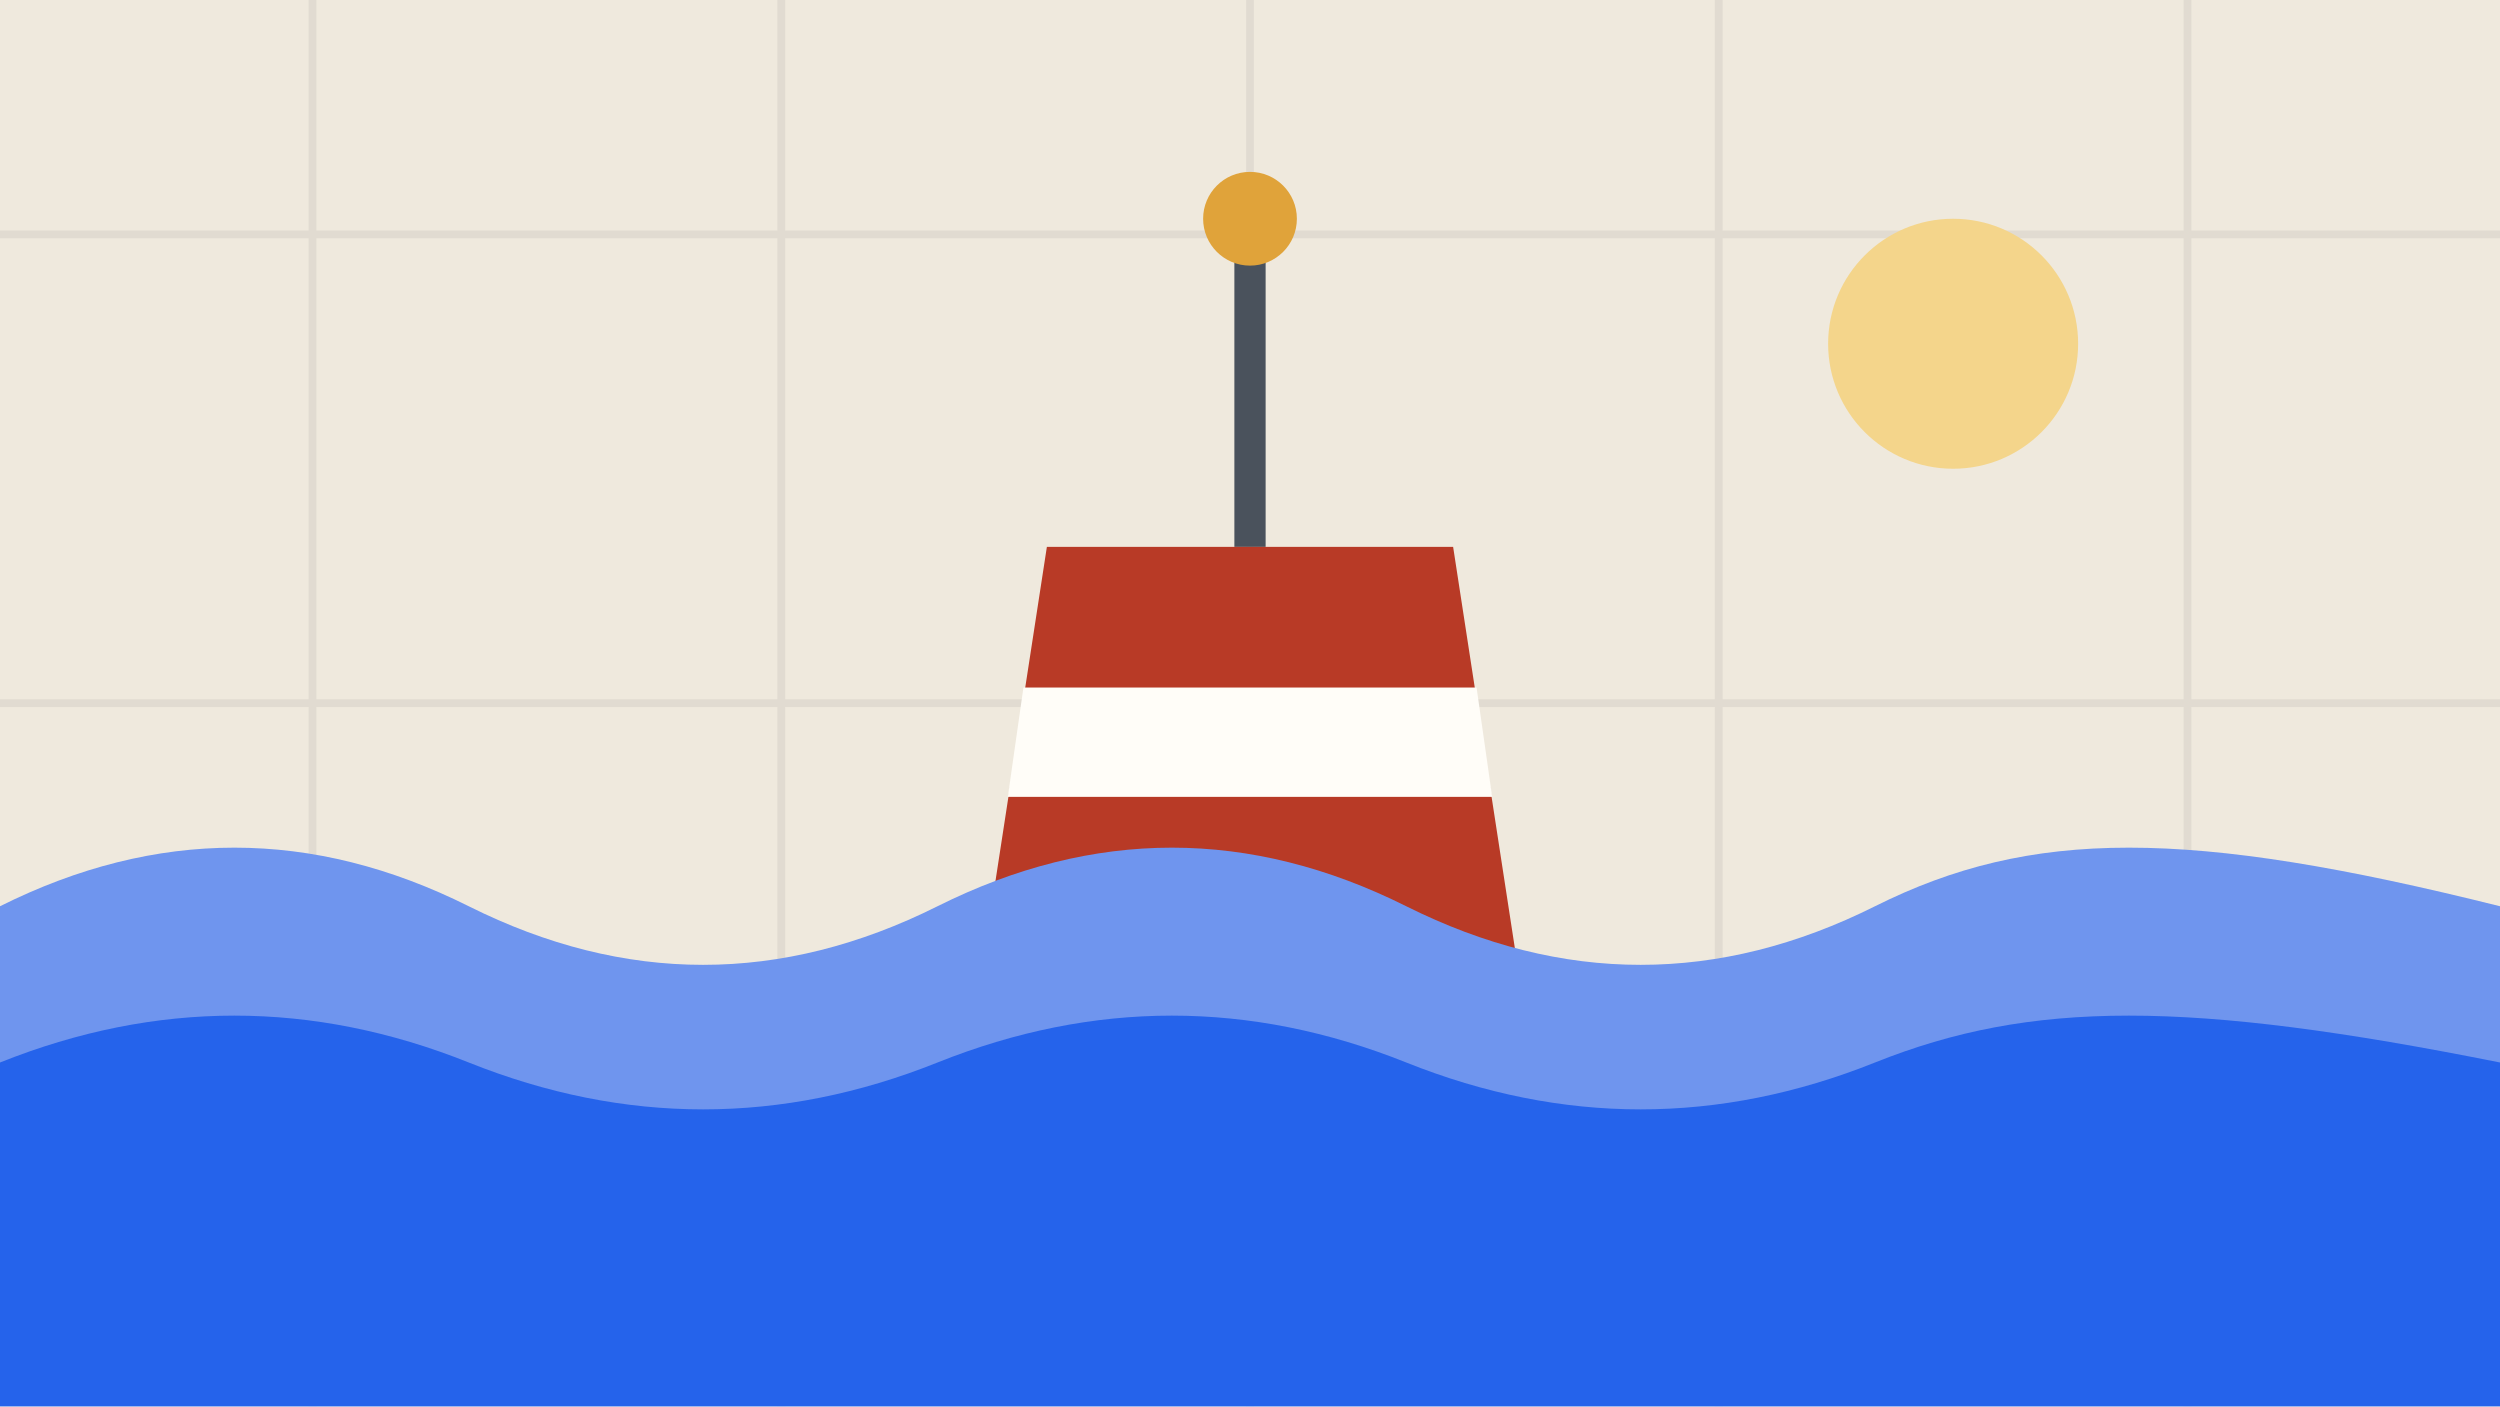
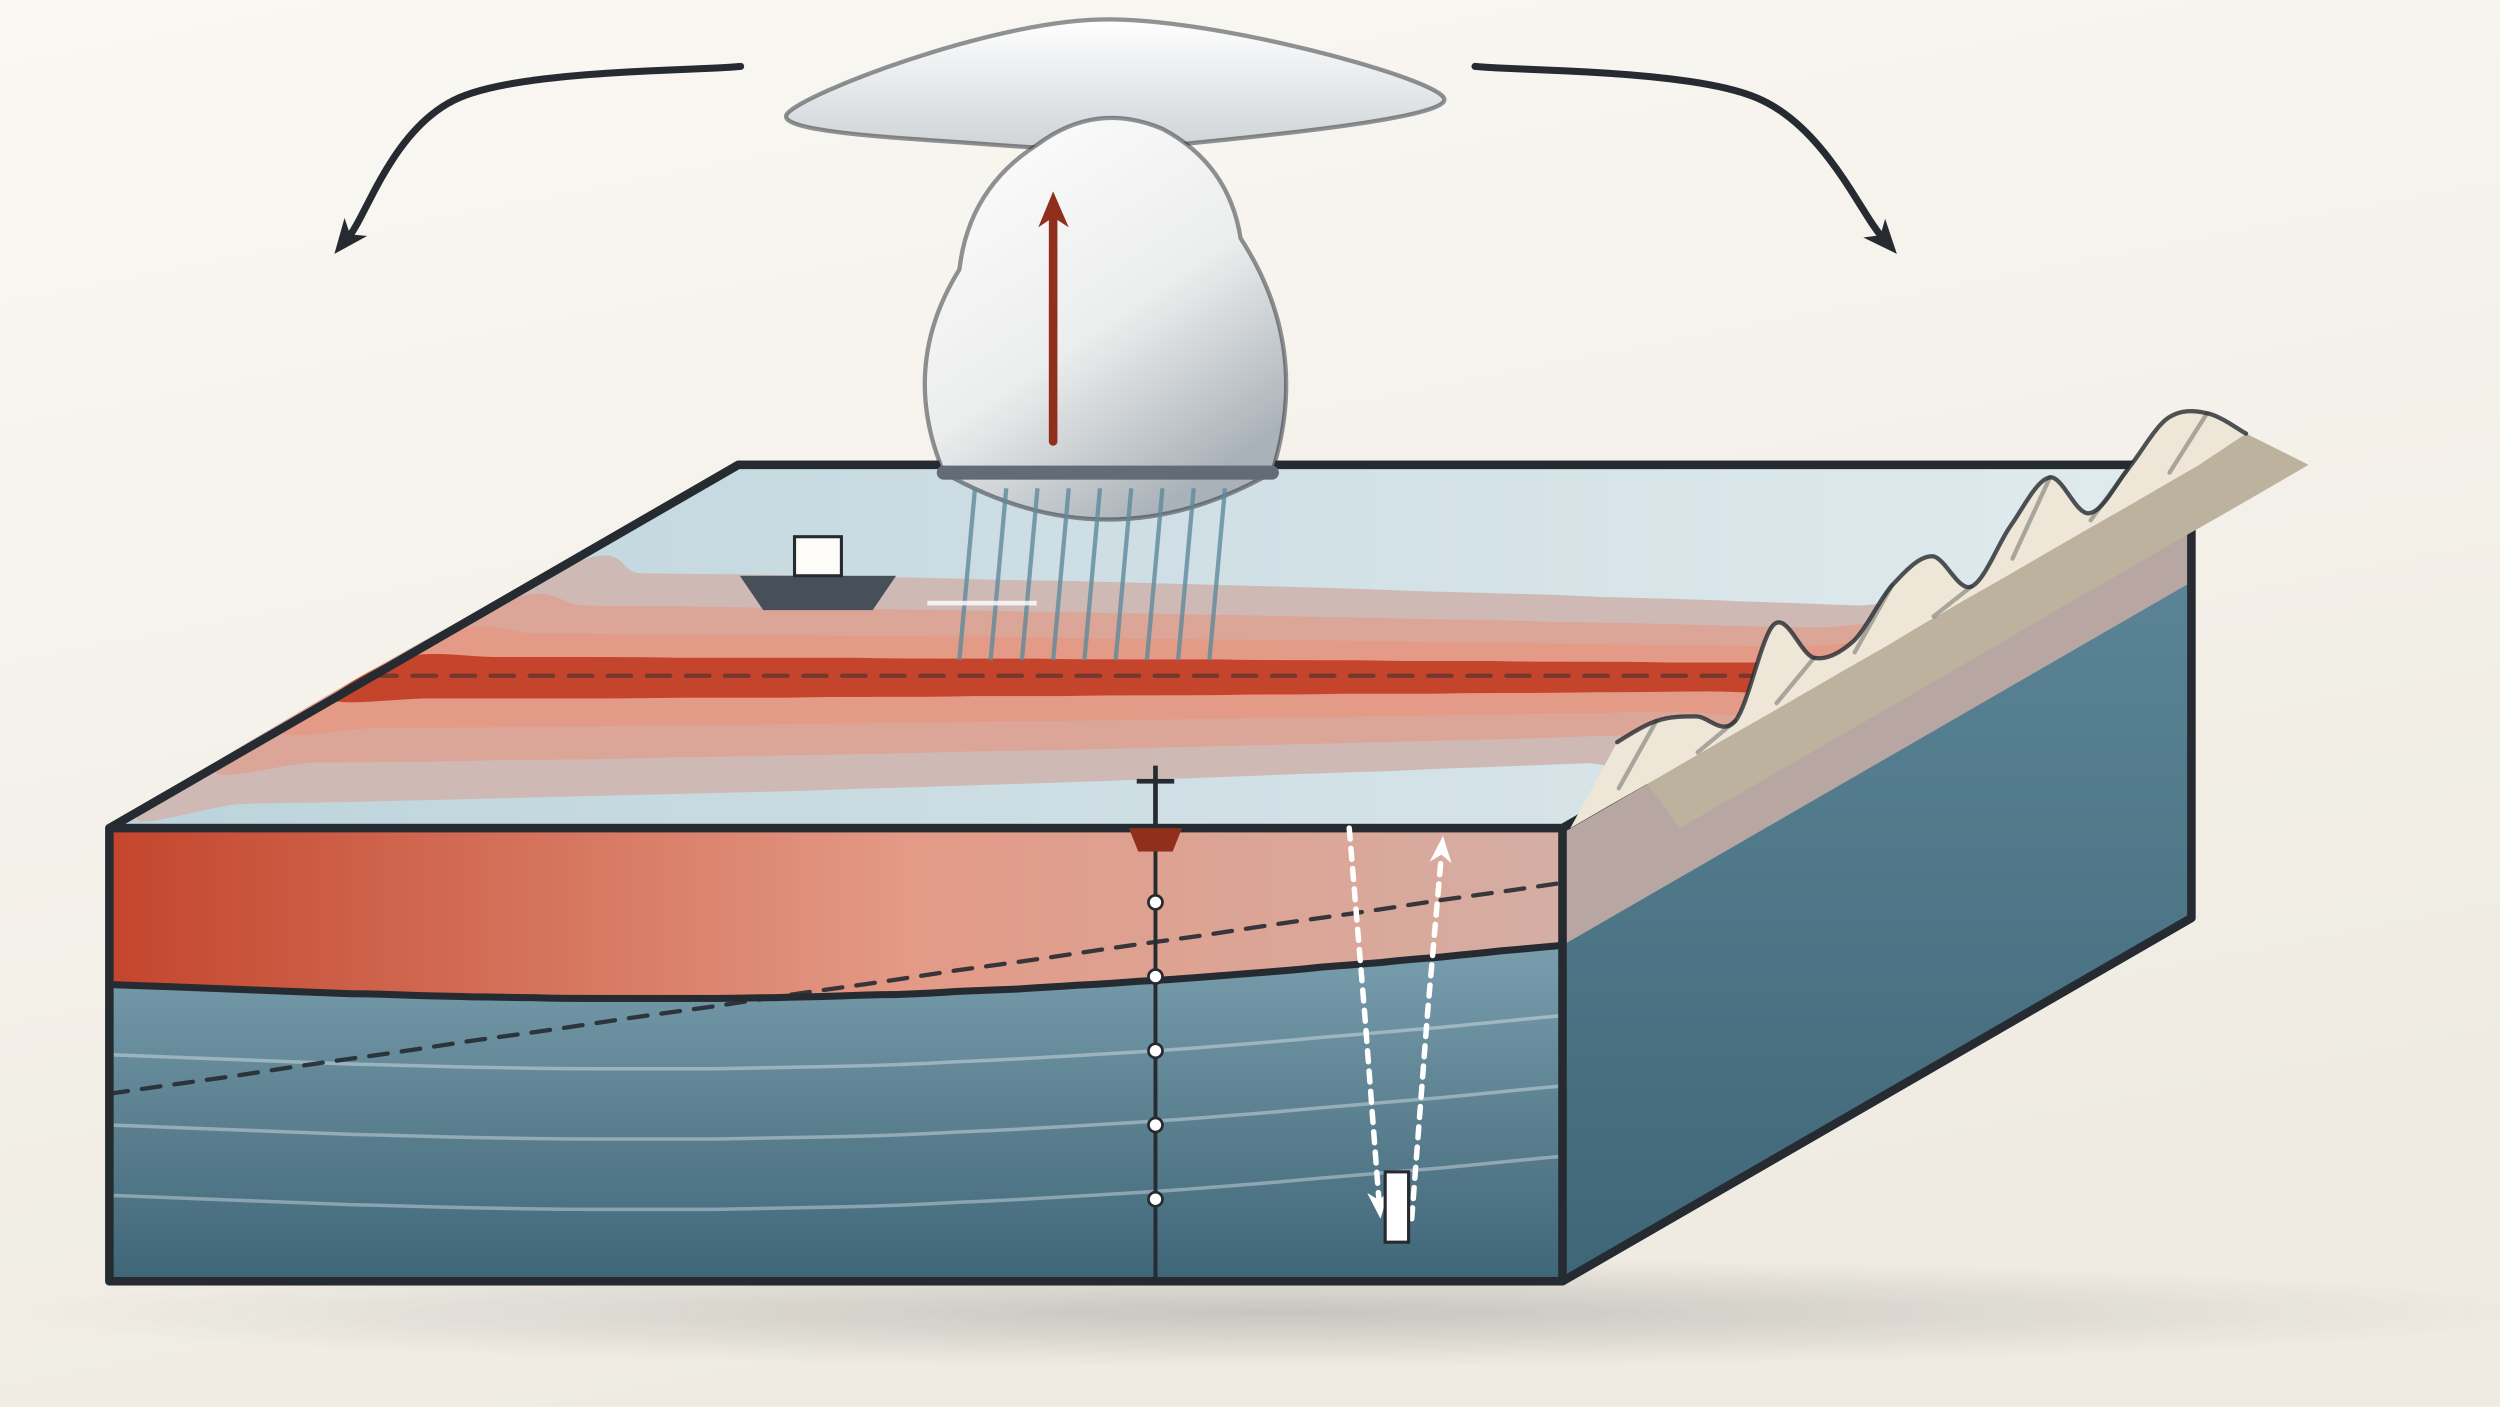
<svg xmlns="http://www.w3.org/2000/svg" viewBox="0 0 320 180">
-   <style>
- .b{fill:#efe9dd}.g{stroke:#1d232b;stroke-opacity:.07;stroke-width:1;fill:none}.sh{fill:#1d232b;fill-opacity:.09}
- .k{fill:#2b323b}.k2{fill:#4a525c}.k3{fill:#8a9098}.r{fill:#d6cdbb}.r2{fill:#c4b9a3}.w{fill:#fffdf8}
- .a{fill:#2563eb}.a2{fill:#6f95ee}.a3{fill:#c7d5f6}.s{fill:#b83a26}.s2{fill:#d9704f}.s3{fill:#f1c4b2}
- .o{fill:#e0a33a}.o2{fill:#f4d58b}.v{fill:#5f8a6a}.v2{fill:#9fbf9c}
- .ln{fill:none;stroke-linecap:round;stroke-linejoin:round}
- .lk{stroke:#2b323b}.lk2{stroke:#4a525c}.lk3{stroke:#8a9098}.la{stroke:#2563eb}.la2{stroke:#6f95ee}.la3{stroke:#c7d5f6}
- .ls{stroke:#b83a26}.ls2{stroke:#d9704f}.lo{stroke:#e0a33a}.lo2{stroke:#f4d58b}.lw{stroke:#fffdf8}.lr{stroke:#d6cdbb}.lb{stroke:#efe9dd}.lv{stroke:#5f8a6a}
- @media (prefers-color-scheme:dark){
- .b{fill:#1d2633}.g{stroke:#e8e4da;stroke-opacity:.07}.sh{fill:#000;fill-opacity:.25}
- .k{fill:#10151c}.k2{fill:#5a6472}.k3{fill:#6c7480}.r{fill:#4a4f57}.r2{fill:#5c626b}.w{fill:#e9e5dc}
- .a{fill:#4f82ee}.a2{fill:#7fa3f0}.a3{fill:#3b5482}.s{fill:#c9533c}.s2{fill:#dd7a5c}.s3{fill:#7a4a3e}
- .o{fill:#e2a940}.o2{fill:#e9cd86}.v{fill:#6f9a78}.v2{fill:#56785c}
- .lk{stroke:#e8e4da}.lk2{stroke:#a9b0ba}.lk3{stroke:#6c7480}.la{stroke:#6f9cf2}.la2{stroke:#7fa3f0}.la3{stroke:#3b5482}
- .ls{stroke:#e0745f}.ls2{stroke:#dd7a5c}.lo{stroke:#e2a940}.lo2{stroke:#e9cd86}.lw{stroke:#e9e5dc}.lr{stroke:#4a4f57}.lb{stroke:#1d2633}.lv{stroke:#6f9a78}}
- </style>
-   <rect class="b" width="320" height="180" />
-   <path class="g" d="M40 0v180M100 0v180M160 0v180M220 0v180M280 0v180M0 30h320M0 90h320M0 150h320" />
-   <circle class="o2" cx="250" cy="44" r="16" />
-   <path class="k2" d="M158 30h4v40h-4z" />
-   <circle class="o" cx="160" cy="28" r="6" />
-   <path class="s" d="M134 70h52l8 52h-68z" />
-   <path class="w" d="M131 88h58l2 14h-62z" />
-   <path class="a2" d="M0 116c20-10 40-10 60 0s40 10 60 0 40-10 60 0 40 10 60 0 40-10 80 0v64H0z" />
-   <path class="a" d="M0 136c20-8 40-8 60 0s40 8 60 0 40-8 60 0 40 8 60 0 40-8 80 0v44H0z" />
+   <style>.o{fill:none;stroke:#262b31;stroke-width:1.1;stroke-linejoin:round;stroke-linecap:round}.h{fill:none;stroke:#262b31;stroke-opacity:.5;stroke-width:0.55;stroke-linejoin:round;stroke-linecap:round}.hw{fill:none;stroke:#fff;stroke-opacity:.7;stroke-width:0.55;stroke-linejoin:round;stroke-linecap:round}.an{fill:none;stroke:#262b31;stroke-width:0.8;stroke-linecap:round;stroke-linejoin:round}.ah{fill:#262b31}</style>
+   <defs>
+     <radialGradient id="r1" cx="0.5" cy="0.5" r="0.5">
+       <stop offset="0" stop-color="#262b31" stop-opacity="0.2" />
+       <stop offset="1" stop-color="#262b31" stop-opacity="0" />
+     </radialGradient>
+     <linearGradient id="l2" x1="0" y1="0" x2="0" y2="1">
+       <stop offset="0" stop-color="#8db1bf" />
+       <stop offset="1" stop-color="#3f6677" />
+     </linearGradient>
+     <linearGradient id="l3" x1="0" y1="0" x2="1" y2="0">
+       <stop offset="0" stop-color="#c4452c" />
+       <stop offset="0.55" stop-color="#e39a86" />
+       <stop offset="1" stop-color="#d5aea4" />
+     </linearGradient>
+     <linearGradient id="l4" x1="0" y1="0" x2="0" y2="1">
+       <stop offset="0" stop-color="#5f899b" />
+       <stop offset="1" stop-color="#3f6677" />
+     </linearGradient>
+     <linearGradient id="l5" x1="0" y1="0" x2="1" y2="0">
+       <stop offset="0" stop-color="#bcd3db" />
+       <stop offset="1" stop-color="#e1ebee" />
+     </linearGradient>
+     <linearGradient id="l6" x1="0" y1="0" x2="0" y2="1">
+       <stop offset="0" stop-color="#fff" />
+       <stop offset="1" stop-color="#cfd3d6" />
+     </linearGradient>
+     <linearGradient id="l7" x1="0" y1="0" x2="0.6" y2="1">
+       <stop offset="0" stop-color="#fff" />
+       <stop offset="0.6" stop-color="#eceded" />
+       <stop offset="1" stop-color="#aab2b9" />
+     </linearGradient>
+     <linearGradient id="l8" x1="0" y1="0" x2="0.35" y2="1">
+       <stop offset="0" stop-color="#faf8f3" />
+       <stop offset="1" stop-color="#efebe2" />
+     </linearGradient>
+   </defs>
+   <rect width="320" height="180" fill="url(#l8)" />
+   <ellipse cx="164" cy="168" rx="160" ry="7" fill="url(#r1)" />
+   <path d="M14 106l186 0 0 58-186 0Z" fill="url(#l2)" />
+   <path d="M14 106l186 0 0 15-7.8 .7-7.7 .8-7.7 .7-7.8 .6-7.8 .7-7.7 .6-7.7 .5-7.8 .5-7.8 .5-7.7 .3-7.7 .4-7.8 .2-7.8 .2-7.7 .1-7.7 0-7.8 0-7.8-.1-7.7-.1-7.7-.2-7.8-.2-7.8-.3-7.7-.3-7.7-.3-7.8-.3Z" fill="url(#l3)" />
+   <path d="M14 135c2.6 .1 10.3 .4 15.5 .6 5.2 .2 10.3 .4 15.5 .6 5.2 .1 10.3 .3 15.5 .4 5.2 .1 10.3 .2 15.5 .2 5.2 0 10.3 0 15.5 0 5.2-.1 10.3-.2 15.5-.3 5.2-.1 10.3-.3 15.5-.6 5.2-.2 10.3-.5 15.5-.8 5.2-.3 10.3-.6 15.5-1 5.2-.4 10.3-.8 15.5-1.3 5.2-.4 10.3-.9 15.5-1.3 5.2-.5 12.9-1.3 15.5-1.5" stroke="#fff" stroke-width="0.45" stroke-opacity="0.35" fill="none" />
+   <path d="M14 144c2.6 .1 10.3 .4 15.5 .6 5.2 .2 10.3 .4 15.5 .6 5.2 .1 10.3 .3 15.5 .4 5.2 .1 10.3 .2 15.5 .2 5.2 0 10.3 0 15.5 0 5.2-.1 10.3-.2 15.5-.3 5.2-.1 10.3-.3 15.5-.6 5.2-.2 10.3-.5 15.5-.8 5.2-.3 10.3-.6 15.5-1 5.2-.4 10.3-.8 15.5-1.3 5.2-.4 10.3-.9 15.5-1.3 5.2-.5 12.9-1.3 15.5-1.5" stroke="#fff" stroke-width="0.45" stroke-opacity="0.35" fill="none" />
+   <path d="M14 153c2.6 .1 10.3 .4 15.5 .6 5.2 .2 10.3 .4 15.5 .6 5.2 .1 10.3 .3 15.5 .4 5.2 .1 10.3 .2 15.5 .2 5.2 0 10.3 0 15.5 0 5.2-.1 10.3-.2 15.5-.3 5.2-.1 10.3-.3 15.5-.6 5.2-.2 10.3-.5 15.5-.8 5.2-.3 10.3-.6 15.5-1 5.2-.4 10.3-.8 15.5-1.3 5.2-.4 10.3-.9 15.5-1.3 5.2-.5 12.9-1.3 15.5-1.5" stroke="#fff" stroke-width="0.45" stroke-opacity="0.35" fill="none" />
+   <path d="M14 126c1.3 .1 5.2 .2 7.8 .3 2.5 .1 5.1 .2 7.7 .3 2.6 .1 5.2 .2 7.7 .3 2.6 .1 5.2 .2 7.8 .3 2.6 0 5.2 .1 7.8 .2 2.5 .1 5.1 .1 7.7 .2 2.6 0 5.2 .1 7.7 .1 2.6 .1 5.2 .1 7.8 .1 2.6 0 5.2 0 7.8 0 2.5 0 5.1 0 7.7 0 2.6 0 5.2-.1 7.7-.1 2.6-.1 5.2-.1 7.8-.2 2.6-.1 5.2-.2 7.8-.2 2.5-.1 5.1-.2 7.7-.4 2.6-.1 5.2-.2 7.7-.3 2.6-.2 5.2-.3 7.8-.5 2.6-.1 5.2-.3 7.8-.5 2.5-.1 5.1-.3 7.7-.5 2.6-.2 5.2-.4 7.7-.6 2.6-.2 5.2-.4 7.8-.7 2.6-.2 5.2-.4 7.8-.6 2.5-.3 5.1-.5 7.7-.7 2.6-.3 5.2-.5 7.7-.8 2.6-.2 6.5-.6 7.8-.7" stroke="#262b31" stroke-width="0.9" fill="none" />
+   <path d="M14 140c2.6-.4 10.3-1.5 15.5-2.2 5.2-.8 10.3-1.6 15.5-2.3 5.2-.7 10.3-1.5 15.5-2.3 5.2-.7 10.3-1.4 15.5-2.2 5.2-.8 10.3-1.5 15.5-2.2 5.2-.8 10.3-1.6 15.5-2.3 5.2-.7 10.3-1.5 15.5-2.3 5.2-.7 10.3-1.4 15.5-2.2 5.2-.8 10.3-1.5 15.5-2.2 5.2-.8 10.3-1.6 15.5-2.3 5.2-.7 10.3-1.5 15.5-2.3 5.2-.7 12.9-1.8 15.5-2.2" class="h" style="stroke-dasharray:2.4 1.8;stroke-opacity:0.9" />
+   <path d="M200 106l80.5-46.5 0 58-80.5 46.5Z" fill="url(#l4)" />
+   <path d="M200 106l80.5-46.5 0 15-80.5 46.5Z" fill="#b8a6a2" />
+   <path d="M14 106l80.5-46.5 186 0-80.5 46.5Z" fill="url(#l5)" />
+   <path d="M19.2 103c-6.6 4.9 7.9-.1 11.9-.1 3.9-.1 7.9-.2 11.9-.2 4-.1 8.1-.2 12.1-.3 4-.1 8-.2 12.1-.3 4-.1 8.1-.2 12.1-.3 4.1-.1 8.2-.2 12.2-.3 4.1-.1 8.2-.2 12.3-.3 4.1-.2 8.1-.3 12.2-.4 4.1-.1 8.2-.3 12.3-.4 4.1-.1 8.3-.3 12.4-.4 4.1-.2 8.2-.3 12.3-.4 4.2-.2 8.3-.3 12.4-.5 4.2-.1 8.3-.3 12.5-.4 4.1-.2 8.2-.4 12.4-.5 4.1-.2 8.3-.3 12.5-.5 4.1-.2 4.8 2.8 12.5-.5 7.6-3.3 29.6-16 33.4-19.3 3.7-3.3-7.3-.3-10.9-.4-3.7-.1-7.3-.3-11-.4-3.7-.1-7.3-.3-11-.4-3.6-.1-7.3-.2-11-.3-3.6-.2-7.3-.3-11-.4-3.6-.1-7.3-.2-11-.3-3.7-.1-7.4-.3-11.1-.4-3.7-.1-7.3-.2-11-.3-3.7-.1-7.4-.2-11.2-.3-3.7-.1-7.4-.2-11.1-.3-3.7-.1-7.4-.1-11.2-.2-3.7-.1-7.4-.2-11.2-.3-3.7 0-7.4-.1-11.2-.2-3.8-.1-7.5-.1-11.3-.2-3.8 0-7.5-.1-11.3-.1-3.9-.1-1-5.1-11.5-.1-10.5 4.9-44.9 24.7-51.5 29.7Z" fill="#ceb9b5" />
+   <path d="M28.3 97.7c-3.8 3.4 7.9 0 11.8-.1 3.9 0 7.9 0 11.9-.1 3.9 0 7.9-.1 11.9-.2 3.9 0 7.9-.1 11.9-.1 4-.1 8-.2 12-.3 4 0 8-.1 12-.2 4-.1 8-.1 12.1-.2 4-.1 8-.2 12-.3 4.1-.1 8.1-.1 12.1-.2 4-.1 8.1-.2 12.1-.3 4.1-.1 8.1-.2 12.2-.3 4-.1 8-.2 12.1-.3 4.1-.1 8.1-.2 12.2-.3 4-.1 8.1-.2 12.1-.3 4.1-.2 8.2-.3 12.2-.4 4.1-.1 6.4 1.9 12.3-.3 5.8-2.3 20.8-10.9 22.8-13.2 1.9-2.2-7.5-.2-11.2-.3-3.7 0-7.4-.1-11.2-.2-3.7-.1-7.4-.2-11.1-.3-3.8-.1-7.5-.1-11.2-.2-3.8-.1-7.5-.2-11.2-.3-3.8 0-7.5-.1-11.3-.2-3.7-.1-7.4-.1-11.2-.2-3.7-.1-7.5-.2-11.3-.2-3.7-.1-7.5-.2-11.2-.2-3.8-.1-7.5-.2-11.3-.2-3.8-.1-7.6-.2-11.3-.2-3.8-.1-7.6-.1-11.4-.2-3.8 0-7.5-.1-11.3-.1-3.8-.1-7.6-.1-11.4-.2-3.8 0-7.6 0-11.5-.1-3.8 0-3.7-3.4-11.5 0-7.7 3.3-31.2 16.9-35.1 20.2Z" fill="#dba597" />
+   <path d="M36.1 93.2c-1.5 2 7.8 0 11.7 0 4-.1 7.9-.1 11.8-.1 3.9 0 7.9-.1 11.8-.1 3.9 0 7.9-.1 11.8-.1 4-.1 7.9-.1 11.9-.1 3.9-.1 7.9-.1 11.8-.2 4 0 7.9-.1 11.9-.1 4-.1 7.9-.1 11.9-.2 4 0 7.9-.1 11.9-.1 4-.1 7.9-.1 11.9-.2 4-.1 8-.1 11.9-.2 4 0 8-.1 12-.2 4 0 7.9-.1 11.9-.1 4-.1 8-.2 12-.2 4-.1 8-.2 11.9-.2 4-.1 7.8 1.1 12-.2 4.3-1.4 13.3-6.6 13.7-7.9 .4-1.4-7.6-.1-11.3-.2-3.8-.1-7.6-.1-11.4-.2-3.8 0-7.6-.1-11.3-.1-3.8-.1-7.6-.1-11.4-.2-3.8 0-7.6-.1-11.4-.1-3.8-.1-7.6-.1-11.4-.2-3.8 0-7.6 0-11.4-.1-3.8 0-7.6-.1-11.4-.1-3.8-.1-7.6-.1-11.4-.1-3.8-.1-7.6-.1-11.4-.2-3.8 0-7.6 0-11.4-.1-3.9 0-7.7 0-11.5-.1-3.8 0-7.6 0-11.5 0-3.8-.1-7.6-.1-11.4-.1-3.9-.1-7.7-.1-11.6-.1-3.8 0-6.1-2-11.5 0-5.5 2-19.5 10.1-21.1 12.1Z" fill="#e39a86" />
+   <path d="M42.6 89.5c.4 .9 7.8 0 11.7-.1 3.9 0 7.8 0 11.7 0 3.9 0 7.8 0 11.7 0 3.9 0 7.8-.1 11.7-.1 3.9 0 7.8 0 11.7 0 3.9-.1 7.8-.1 11.7-.1 4 0 7.9 0 11.8-.1 3.9 0 7.8 0 11.7 0 3.9-.1 7.9-.1 11.8-.1 3.9 0 7.8 0 11.7-.1 3.9 0 7.9 0 11.8-.1 3.9 0 7.8 0 11.7 0 4-.1 7.9-.1 11.8-.1 3.9 0 7.9-.1 11.8-.1 3.9 0 7.8-.1 11.8-.1 3.9 0 8.8 .5 11.7-.1 3-.6 7-2.9 6.1-3.5-.9-.6-7.6 0-11.5-.1-3.8 0-7.6 0-11.5 0-3.8-.1-7.6-.1-11.5-.1-3.8 0-7.7 0-11.5-.1-3.8 0-7.7 0-11.5 0-3.8-.1-7.7-.1-11.5-.1-3.9 0-7.7 0-11.5-.1-3.9 0-7.7 0-11.6 0-3.8 0-7.7 0-11.5-.1-3.8 0-7.7 0-11.5 0-3.9 0-7.7 0-11.6-.1-3.8 0-7.7 0-11.5 0-3.9 0-7.7 0-11.6 0-3.8-.1-7.7-.1-11.5-.1-3.9 0-7.8 0-11.6 0-3.9 0-8.1-.9-11.6 0-3.5 .9-9.8 4.5-9.4 5.4Z" fill="#c4452c" />
+   <path d="M47.8 86.5l186 0" class="h" style="stroke-dasharray:3 2;stroke-opacity:0.5" />
+   <path d="M14 106l186 0 0 58-186 0ZM14 106l80.5-46.5 186 0-80.5 46.5ZM280.5 59.5l0 58-80.5 46.5" class="o" />
+   <path d="M207 95c.8-.5 3.4-2.2 5-2.7 1.7-.6 3.4-.6 5.1-.6 1.6 0 3.3 2.5 5 .6 1.7-2 3.4-11.1 5-12.4 1.7-1.4 3.4 3.9 5.1 4.3 1.6 .3 3.3-.6 5-2.1 1.7-1.6 3.4-5.4 5-7.2 1.7-1.8 3.4-3.7 5.1-3.7 1.6 0 3.3 4.5 5 3.9 1.7-.7 3.4-5.4 5-7.7 1.7-2.4 3.4-6 5.1-6.3 1.6-.2 3.3 4.8 5 4.6 1.7-.2 3.4-3.7 5-5.7 1.7-2.1 3.4-5.3 5.1-6.5 1.7-1.1 3.3-1 5-.6 1.7 .3 4.2 2.2 5 2.6L295.5 59.5L290.5 62.4L285.5 65.3L280.4 68.2L275.4 71.1L270.4 74L265.3 76.9L260.3 79.8L255.3 82.8L250.2 85.7L245.2 88.6L240.2 91.5L235.1 94.4L230.1 97.3L225.1 100.2L220 103.1L215 106Z" fill="#bcb29e" />
+   <path d="M207 95c.8-.5 3.4-2.2 5-2.7 1.7-.6 3.4-.6 5.1-.6 1.6 0 3.3 2.5 5 .6 1.7-2 3.4-11.1 5-12.4 1.7-1.4 3.4 3.9 5.1 4.3 1.6 .3 3.3-.6 5-2.1 1.7-1.6 3.4-5.4 5-7.2 1.7-1.8 3.4-3.7 5.1-3.7 1.6 0 3.3 4.5 5 3.9 1.7-.7 3.4-5.4 5-7.7 1.7-2.4 3.4-6 5.1-6.3 1.6-.2 3.3 4.8 5 4.6 1.7-.2 3.4-3.7 5-5.7 1.7-2.1 3.4-5.3 5.1-6.5 1.7-1.1 3.3-1 5-.6 1.7 .3 4.2 2.2 5 2.6L281.5 59.5L276.5 62.4L271.5 65.3L266.4 68.2L261.4 71.1L256.4 74L251.3 76.9L246.3 79.8L241.3 82.8L236.2 85.7L231.2 88.6L226.2 91.5L221.1 94.4L216.1 97.3L211.1 100.2L206 103.1L201 106Z" fill="#eee6d6" />
+   <path d="M207 95c.8-.5 3.4-2.2 5-2.7 1.7-.6 3.4-.6 5.1-.6 1.6 0 3.3 2.5 5 .6 1.7-2 3.4-11.1 5-12.4 1.7-1.4 3.4 3.9 5.1 4.3 1.6 .3 3.3-.6 5-2.1 1.7-1.6 3.4-5.4 5-7.2 1.7-1.8 3.4-3.7 5.1-3.7 1.6 0 3.3 4.5 5 3.9 1.7-.7 3.4-5.4 5-7.7 1.7-2.4 3.4-6 5.1-6.3 1.6-.2 3.3 4.8 5 4.6 1.7-.2 3.4-3.7 5-5.7 1.7-2.1 3.4-5.3 5.1-6.5 1.7-1.1 3.3-1 5-.6 1.7 .3 4.2 2.2 5 2.6" class="h" style="stroke-opacity:0.8" />
+   <path d="M212 92.3l-4.8 8.6M222.1 92.3l-4.8 4M232.2 84.2l-4.8 5.8M242.2 74.9l-4.8 8.6M252.3 75.1l-4.8 3.8M262.4 61.1l-4.8 10.4M272.4 60l-4.8 6.6M282.5 52.9l-4.8 7.6" class="h" style="stroke-opacity:0.35" />
+   <path d="M100.8 14.5c2.4-2.7 26-11.7 40-12 14-.4 42.4 7.3 44 10 1.7 2.6-24.3 5-34 6-9.6 1-15.6 .6-24 0-8.3-.7-28.3-1.4-26-4Z" fill="url(#l6)" />
+   <path d="M100.8 14.5c2.4-2.7 26-11.7 40-12 14-.4 42.4 7.3 44 10 1.7 2.6-24.3 5-34 6-9.6 1-15.6 .6-24 0-8.3-.7-28.3-1.4-26-4Z" class="h" style="stroke-opacity:0.5" />
+   <path d="M120.8 60.5Q115.1 46.9 122.8 34.5Q124 24.1 132.8 18.5Q140.3 12.9 148.8 16.5Q157.3 21 158.8 30.5Q167.9 44.5 162.8 60.5Q141.8 72.5 120.8 60.5Z" fill="url(#l7)" />
+   <path d="M120.8 60.5Q115.1 46.9 122.8 34.5Q124 24.1 132.8 18.5Q140.3 12.9 148.8 16.5Q157.3 21 158.8 30.5Q167.9 44.5 162.8 60.5Q141.8 72.5 120.8 60.5Z" class="h" style="stroke-opacity:0.5" />
+   <path d="M120.8 60.5h42" stroke="#636c76" stroke-width="1.8" stroke-linecap="round" />
+   <path d="M124.8 62.5l-2 22M128.8 62.5l-2 22M132.8 62.5l-2 22M136.8 62.5l-2 22M140.8 62.5l-2 22M144.8 62.5l-2 22M148.8 62.5l-2 22M152.8 62.5l-2 22M156.8 62.5l-2 22" stroke="#5f899b" stroke-width="0.55" stroke-opacity="0.8" fill="none" />
+   <path d="M134.8 56.5l0-28.8" fill="none" stroke="#8f2f1c" stroke-width="1.1" stroke-linecap="round" stroke-linejoin="round" />
+   <path d="M134.8 24.5l2 4.6-2-1.3-1.9 1.3Z" fill="#8f2f1c" />
+   <path d="M188.8 8.5c6 .6 27.4 .4 36 4 8.7 3.6 13.3 14.7 16 17.7" fill="none" stroke="#262b31" stroke-width="0.9" stroke-linecap="round" stroke-linejoin="round" />
+   <path d="M242.8 32.5l-4.3-2.1 2.2-.3 .6-2.1Z" fill="#262b31" />
+   <path d="M94.8 8.5c-6 .6-27.6 .4-36 4-8.3 3.6-11.7 14.6-14 17.6" fill="none" stroke="#262b31" stroke-width="0.9" stroke-linecap="round" stroke-linejoin="round" />
+   <path d="M42.8 32.5l1.3-4.6 .7 2.1 2.2 .2Z" fill="#262b31" />
+   <path d="M94.7 73.7h20l-3 4.4h-14Z" fill="#474f58" />
+   <path d="M101.7 73.7v-5h6v5Z" fill="#fdfcf9" stroke="#262b31" stroke-width="0.4" />
+   <path d="M118.7 77.2h14" stroke="#fff" stroke-width="0.6" stroke-opacity="0.8" />
+   <path d="M147.9 106l0 58" stroke="#262b31" stroke-width="0.5" fill="none" />
+   <circle cx="147.9" cy="115.5" r="0.9" fill="#fff" stroke="#262b31" stroke-width="0.35" />
+   <circle cx="147.9" cy="125" r="0.9" fill="#fff" stroke="#262b31" stroke-width="0.35" />
+   <circle cx="147.9" cy="134.5" r="0.9" fill="#fff" stroke="#262b31" stroke-width="0.35" />
+   <circle cx="147.9" cy="144" r="0.9" fill="#fff" stroke="#262b31" stroke-width="0.35" />
+   <circle cx="147.9" cy="153.5" r="0.9" fill="#fff" stroke="#262b31" stroke-width="0.35" />
+   <path d="M144.5 106h6.8l-1.2 3h-4.4Z" fill="#8f2f1c" />
+   <path d="M147.9 106v-8m-2.4 2h4.8" stroke="#262b31" stroke-width="0.6" fill="none" />
+   <path d="M172.7 106l2 24 1.8 23.6" fill="none" stroke="#fff" stroke-width="0.7" stroke-linecap="round" stroke-linejoin="round" stroke-dasharray="1.4 1.2" />
+   <path d="M176.7 156l-1.7-3.3 1.5 .9 1.3-1.1Z" fill="#fff" />
+   <path d="M180.7 156l2-26 1.8-20.6" fill="none" stroke="#fff" stroke-width="0.7" stroke-linecap="round" stroke-linejoin="round" stroke-dasharray="1.4 1.2" />
+   <path d="M184.7 107l1.1 3.5-1.3-1.1-1.5 .9Z" fill="#fff" />
+   <path d="M177.3 150h3v9h-3Z" fill="#fff" stroke="#262b31" stroke-width="0.4" />
</svg>
